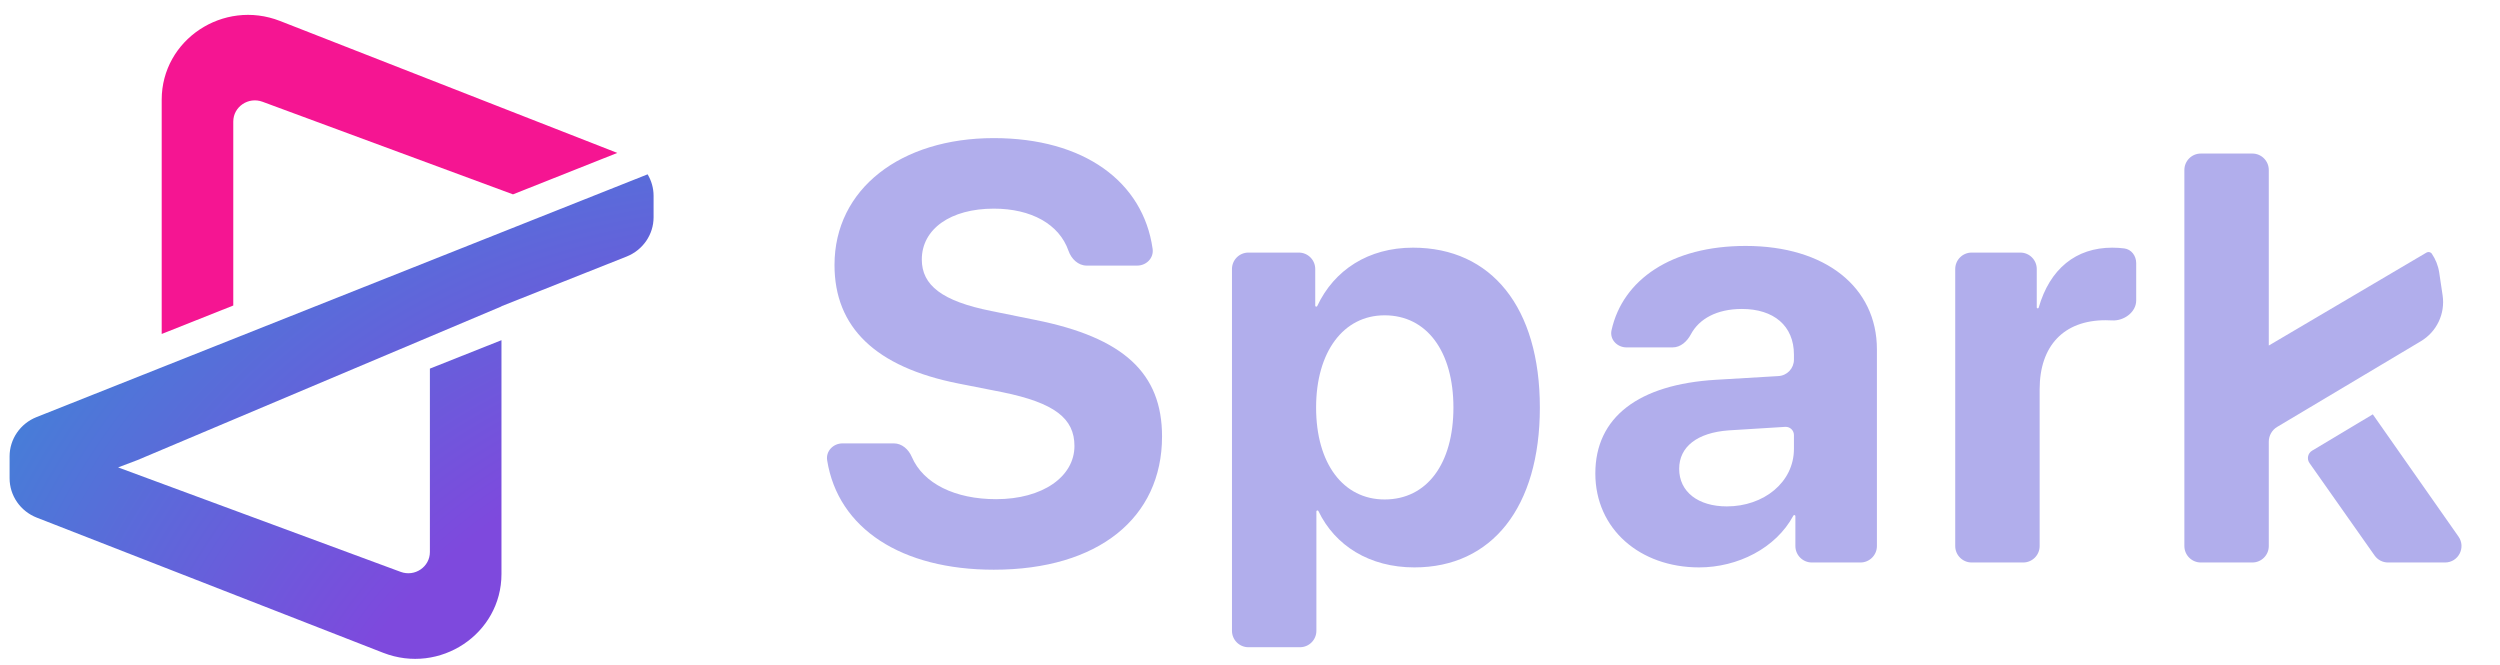
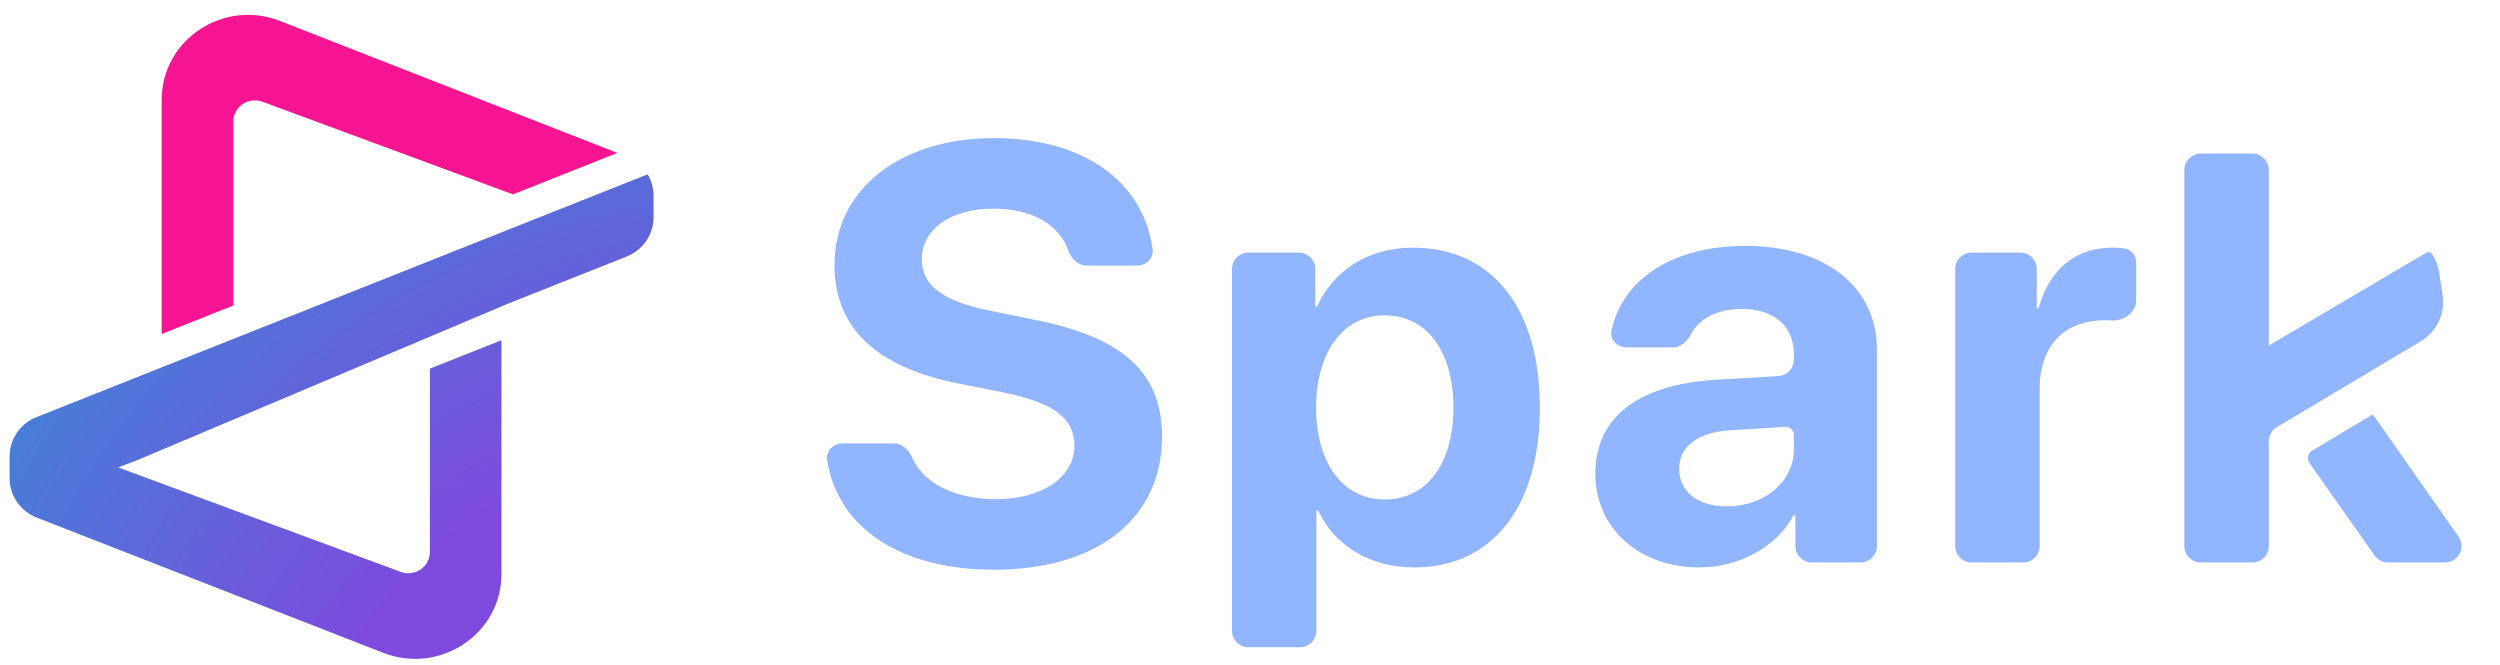
<svg xmlns="http://www.w3.org/2000/svg" width="252" height="67" viewBox="0 0 252 67" fill="none">
  <path d="M16.299 33.664L16.299 10.05C16.299 4.011 22.512 -0.121 28.23 2.115L62.223 15.414L51.709 19.592L26.458 10.256C25.035 9.73 23.514 10.762 23.514 12.254L23.514 30.796L16.299 33.664Z" fill="#F51592" />
  <path d="M65.881 21.901C65.881 23.641 64.805 25.207 63.161 25.86L50.548 30.867V30.886L13.84 46.382L11.905 47.114L40.389 57.645C41.812 58.172 43.333 57.14 43.333 55.647V37.157L50.548 34.29V57.863C50.548 63.899 44.341 68.031 38.625 65.801L3.711 52.178C2.054 51.531 0.967 49.959 0.967 48.209L0.967 46C0.967 44.26 2.043 42.694 3.687 42.041L65.279 17.572C65.665 18.215 65.881 18.96 65.881 19.74V21.901Z" fill="url(#paint0_radial_1047_2276)" />
-   <path d="M228.694 17.136V34.831L244.58 25.465C244.766 25.355 245.006 25.397 245.127 25.575C245.509 26.135 245.77 26.783 245.874 27.482L246.216 29.777C246.491 31.624 245.618 33.454 244.009 34.403L229.543 43.03C229.016 43.344 228.694 43.912 228.694 44.524V55.041C228.694 55.956 227.952 56.699 227.036 56.699H221.843C220.927 56.699 220.185 55.956 220.185 55.041V17.136C220.185 16.221 220.927 15.478 221.843 15.478H227.036C227.952 15.478 228.694 16.221 228.694 17.136Z" fill="#b1aeec" />
-   <path d="M83.377 46.399C83.229 45.474 83.991 44.693 84.928 44.693H90.102C90.918 44.693 91.587 45.302 91.909 46.053C93.065 48.752 96.28 50.317 100.407 50.317C105.099 50.317 108.304 48.044 108.304 44.955C108.304 42.187 106.323 40.613 101.049 39.535L96.619 38.661C88.227 37 84.118 32.978 84.118 26.713C84.118 19.02 90.82 13.921 100.174 13.921C109.262 13.921 115.23 18.313 116.185 25.087C116.315 26.006 115.556 26.772 114.629 26.772H109.541C108.678 26.772 107.987 26.094 107.704 25.279C106.771 22.597 103.949 21.031 100.174 21.031C95.832 21.031 92.918 23.071 92.918 26.16C92.918 28.753 94.958 30.356 99.912 31.347L104.37 32.25C113.258 34.028 117.134 37.612 117.134 43.993C117.134 52.211 110.694 57.427 100.174 57.427C90.891 57.427 84.482 53.304 83.377 46.399Z" fill="#b1aeec" />
-   <path fill-rule="evenodd" clip-rule="evenodd" d="M132.779 30.847C134.48 27.212 137.934 24.965 142.425 24.965C150.351 24.965 155.218 30.997 155.218 41.079C155.218 51.133 150.38 57.194 142.571 57.194C138.051 57.194 134.569 55.005 132.896 51.515C132.878 51.477 132.841 51.453 132.799 51.453C132.74 51.453 132.692 51.501 132.692 51.56V63.582C132.692 64.498 131.95 65.24 131.035 65.24H125.841C124.926 65.24 124.183 64.498 124.183 63.582V27.118C124.183 26.203 124.926 25.46 125.841 25.46H130.918C131.834 25.46 132.576 26.203 132.576 27.118V30.803C132.576 30.862 132.623 30.91 132.682 30.91C132.724 30.91 132.762 30.885 132.779 30.847ZM132.663 41.079C132.663 46.733 135.402 50.346 139.569 50.346C143.824 50.346 146.505 46.762 146.505 41.079C146.505 35.426 143.824 31.784 139.569 31.784C135.402 31.784 132.663 35.485 132.663 41.079Z" fill="#b1aeec" />
-   <path fill-rule="evenodd" clip-rule="evenodd" d="M171.271 57.194C175.153 57.194 179.006 55.264 180.769 51.978C180.788 51.942 180.826 51.92 180.866 51.92C180.926 51.92 180.975 51.968 180.975 52.029V55.041C180.975 55.956 181.717 56.699 182.633 56.699H187.535C188.45 56.699 189.193 55.956 189.193 55.041V35.222C189.193 28.928 183.977 24.79 175.963 24.79C168.501 24.79 163.574 28.178 162.442 33.288C162.237 34.215 163.007 35.018 163.957 35.018H168.599C169.403 35.018 170.059 34.418 170.435 33.708C171.266 32.14 173.056 31.143 175.584 31.143C178.79 31.143 180.829 32.833 180.829 35.747V36.253C180.829 37.131 180.146 37.856 179.27 37.908L172.962 38.282C165.181 38.748 160.81 42.041 160.81 47.723C160.81 53.347 165.327 57.194 171.271 57.194ZM174.069 51.045C171.184 51.045 169.261 49.588 169.261 47.257C169.261 45.042 171.067 43.615 174.244 43.382L179.949 43.028C180.426 42.998 180.829 43.377 180.829 43.855V45.246C180.829 48.627 177.77 51.045 174.069 51.045Z" fill="#b1aeec" />
-   <path d="M198.745 56.699C197.829 56.699 197.087 55.956 197.087 55.041V27.118C197.087 26.203 197.829 25.46 198.745 25.46H203.647C204.563 25.46 205.305 26.203 205.305 27.118V30.985C205.305 31.04 205.349 31.084 205.404 31.084C205.449 31.084 205.488 31.054 205.5 31.011C206.62 27.095 209.261 24.965 212.91 24.965C213.346 24.965 213.753 24.993 214.122 25.04C214.848 25.131 215.329 25.787 215.329 26.519V30.288C215.329 31.471 214.08 32.368 212.899 32.299C212.683 32.286 212.462 32.279 212.24 32.279C208.044 32.279 205.596 34.843 205.596 39.244V55.041C205.596 55.956 204.854 56.699 203.938 56.699H198.745Z" fill="#b1aeec" />
-   <path d="M232.796 46.674C232.505 46.26 232.627 45.686 233.061 45.427L239.178 41.765L247.817 54.089C248.587 55.188 247.801 56.699 246.459 56.699H240.715C240.176 56.699 239.67 56.436 239.359 55.995L232.796 46.674Z" fill="#b1aeec" />
+   <path d="M228.694 17.136V34.831L244.58 25.465C244.766 25.355 245.006 25.397 245.127 25.575C245.509 26.135 245.77 26.783 245.874 27.482L246.216 29.777C246.491 31.624 245.618 33.454 244.009 34.403L229.543 43.03C229.016 43.344 228.694 43.912 228.694 44.524V55.041C228.694 55.956 227.952 56.699 227.036 56.699H221.843C220.927 56.699 220.185 55.956 220.185 55.041V17.136C220.185 16.221 220.927 15.478 221.843 15.478H227.036C227.952 15.478 228.694 16.221 228.694 17.136Z" fill="#91b5ff" />
+   <path d="M83.377 46.399C83.229 45.474 83.991 44.693 84.928 44.693H90.102C90.918 44.693 91.587 45.302 91.909 46.053C93.065 48.752 96.28 50.317 100.407 50.317C105.099 50.317 108.304 48.044 108.304 44.955C108.304 42.187 106.323 40.613 101.049 39.535L96.619 38.661C88.227 37 84.118 32.978 84.118 26.713C84.118 19.02 90.82 13.921 100.174 13.921C109.262 13.921 115.23 18.313 116.185 25.087C116.315 26.006 115.556 26.772 114.629 26.772H109.541C108.678 26.772 107.987 26.094 107.704 25.279C106.771 22.597 103.949 21.031 100.174 21.031C95.832 21.031 92.918 23.071 92.918 26.16C92.918 28.753 94.958 30.356 99.912 31.347L104.37 32.25C113.258 34.028 117.134 37.612 117.134 43.993C117.134 52.211 110.694 57.427 100.174 57.427C90.891 57.427 84.482 53.304 83.377 46.399Z" fill="#91b5ff" />
+   <path fill-rule="evenodd" clip-rule="evenodd" d="M132.779 30.847C134.48 27.212 137.934 24.965 142.425 24.965C150.351 24.965 155.218 30.997 155.218 41.079C155.218 51.133 150.38 57.194 142.571 57.194C138.051 57.194 134.569 55.005 132.896 51.515C132.878 51.477 132.841 51.453 132.799 51.453C132.74 51.453 132.692 51.501 132.692 51.56V63.582C132.692 64.498 131.95 65.24 131.035 65.24H125.841C124.926 65.24 124.183 64.498 124.183 63.582V27.118C124.183 26.203 124.926 25.46 125.841 25.46H130.918C131.834 25.46 132.576 26.203 132.576 27.118V30.803C132.576 30.862 132.623 30.91 132.682 30.91C132.724 30.91 132.762 30.885 132.779 30.847ZM132.663 41.079C132.663 46.733 135.402 50.346 139.569 50.346C143.824 50.346 146.505 46.762 146.505 41.079C146.505 35.426 143.824 31.784 139.569 31.784C135.402 31.784 132.663 35.485 132.663 41.079Z" fill="#91b5ff" />
+   <path fill-rule="evenodd" clip-rule="evenodd" d="M171.271 57.194C175.153 57.194 179.006 55.264 180.769 51.978C180.788 51.942 180.826 51.92 180.866 51.92C180.926 51.92 180.975 51.968 180.975 52.029V55.041C180.975 55.956 181.717 56.699 182.633 56.699H187.535C188.45 56.699 189.193 55.956 189.193 55.041V35.222C189.193 28.928 183.977 24.79 175.963 24.79C168.501 24.79 163.574 28.178 162.442 33.288C162.237 34.215 163.007 35.018 163.957 35.018H168.599C169.403 35.018 170.059 34.418 170.435 33.708C171.266 32.14 173.056 31.143 175.584 31.143C178.79 31.143 180.829 32.833 180.829 35.747V36.253C180.829 37.131 180.146 37.856 179.27 37.908L172.962 38.282C165.181 38.748 160.81 42.041 160.81 47.723C160.81 53.347 165.327 57.194 171.271 57.194ZM174.069 51.045C171.184 51.045 169.261 49.588 169.261 47.257C169.261 45.042 171.067 43.615 174.244 43.382L179.949 43.028C180.426 42.998 180.829 43.377 180.829 43.855V45.246C180.829 48.627 177.77 51.045 174.069 51.045Z" fill="#91b5ff" />
+   <path d="M198.745 56.699C197.829 56.699 197.087 55.956 197.087 55.041V27.118C197.087 26.203 197.829 25.46 198.745 25.46H203.647C204.563 25.46 205.305 26.203 205.305 27.118V30.985C205.305 31.04 205.349 31.084 205.404 31.084C205.449 31.084 205.488 31.054 205.5 31.011C206.62 27.095 209.261 24.965 212.91 24.965C213.346 24.965 213.753 24.993 214.122 25.04C214.848 25.131 215.329 25.787 215.329 26.519V30.288C215.329 31.471 214.08 32.368 212.899 32.299C212.683 32.286 212.462 32.279 212.24 32.279C208.044 32.279 205.596 34.843 205.596 39.244V55.041C205.596 55.956 204.854 56.699 203.938 56.699H198.745Z" fill="#91b5ff" />
+   <path d="M232.796 46.674C232.505 46.26 232.627 45.686 233.061 45.427L239.178 41.765L247.817 54.089C248.587 55.188 247.801 56.699 246.459 56.699H240.715C240.176 56.699 239.67 56.436 239.359 55.995L232.796 46.674Z" fill="#91b5ff" />
  <defs>
    <radialGradient id="paint0_radial_1047_2276" cx="0" cy="0" r="1" gradientUnits="userSpaceOnUse" gradientTransform="translate(89.6711 104.127) rotate(-134.657) scale(112.284 96.9635)">
      <stop offset="0.581" stop-color="#7E49DD" />
      <stop offset="1" stop-color="#4183D7" />
    </radialGradient>
  </defs>
</svg>
